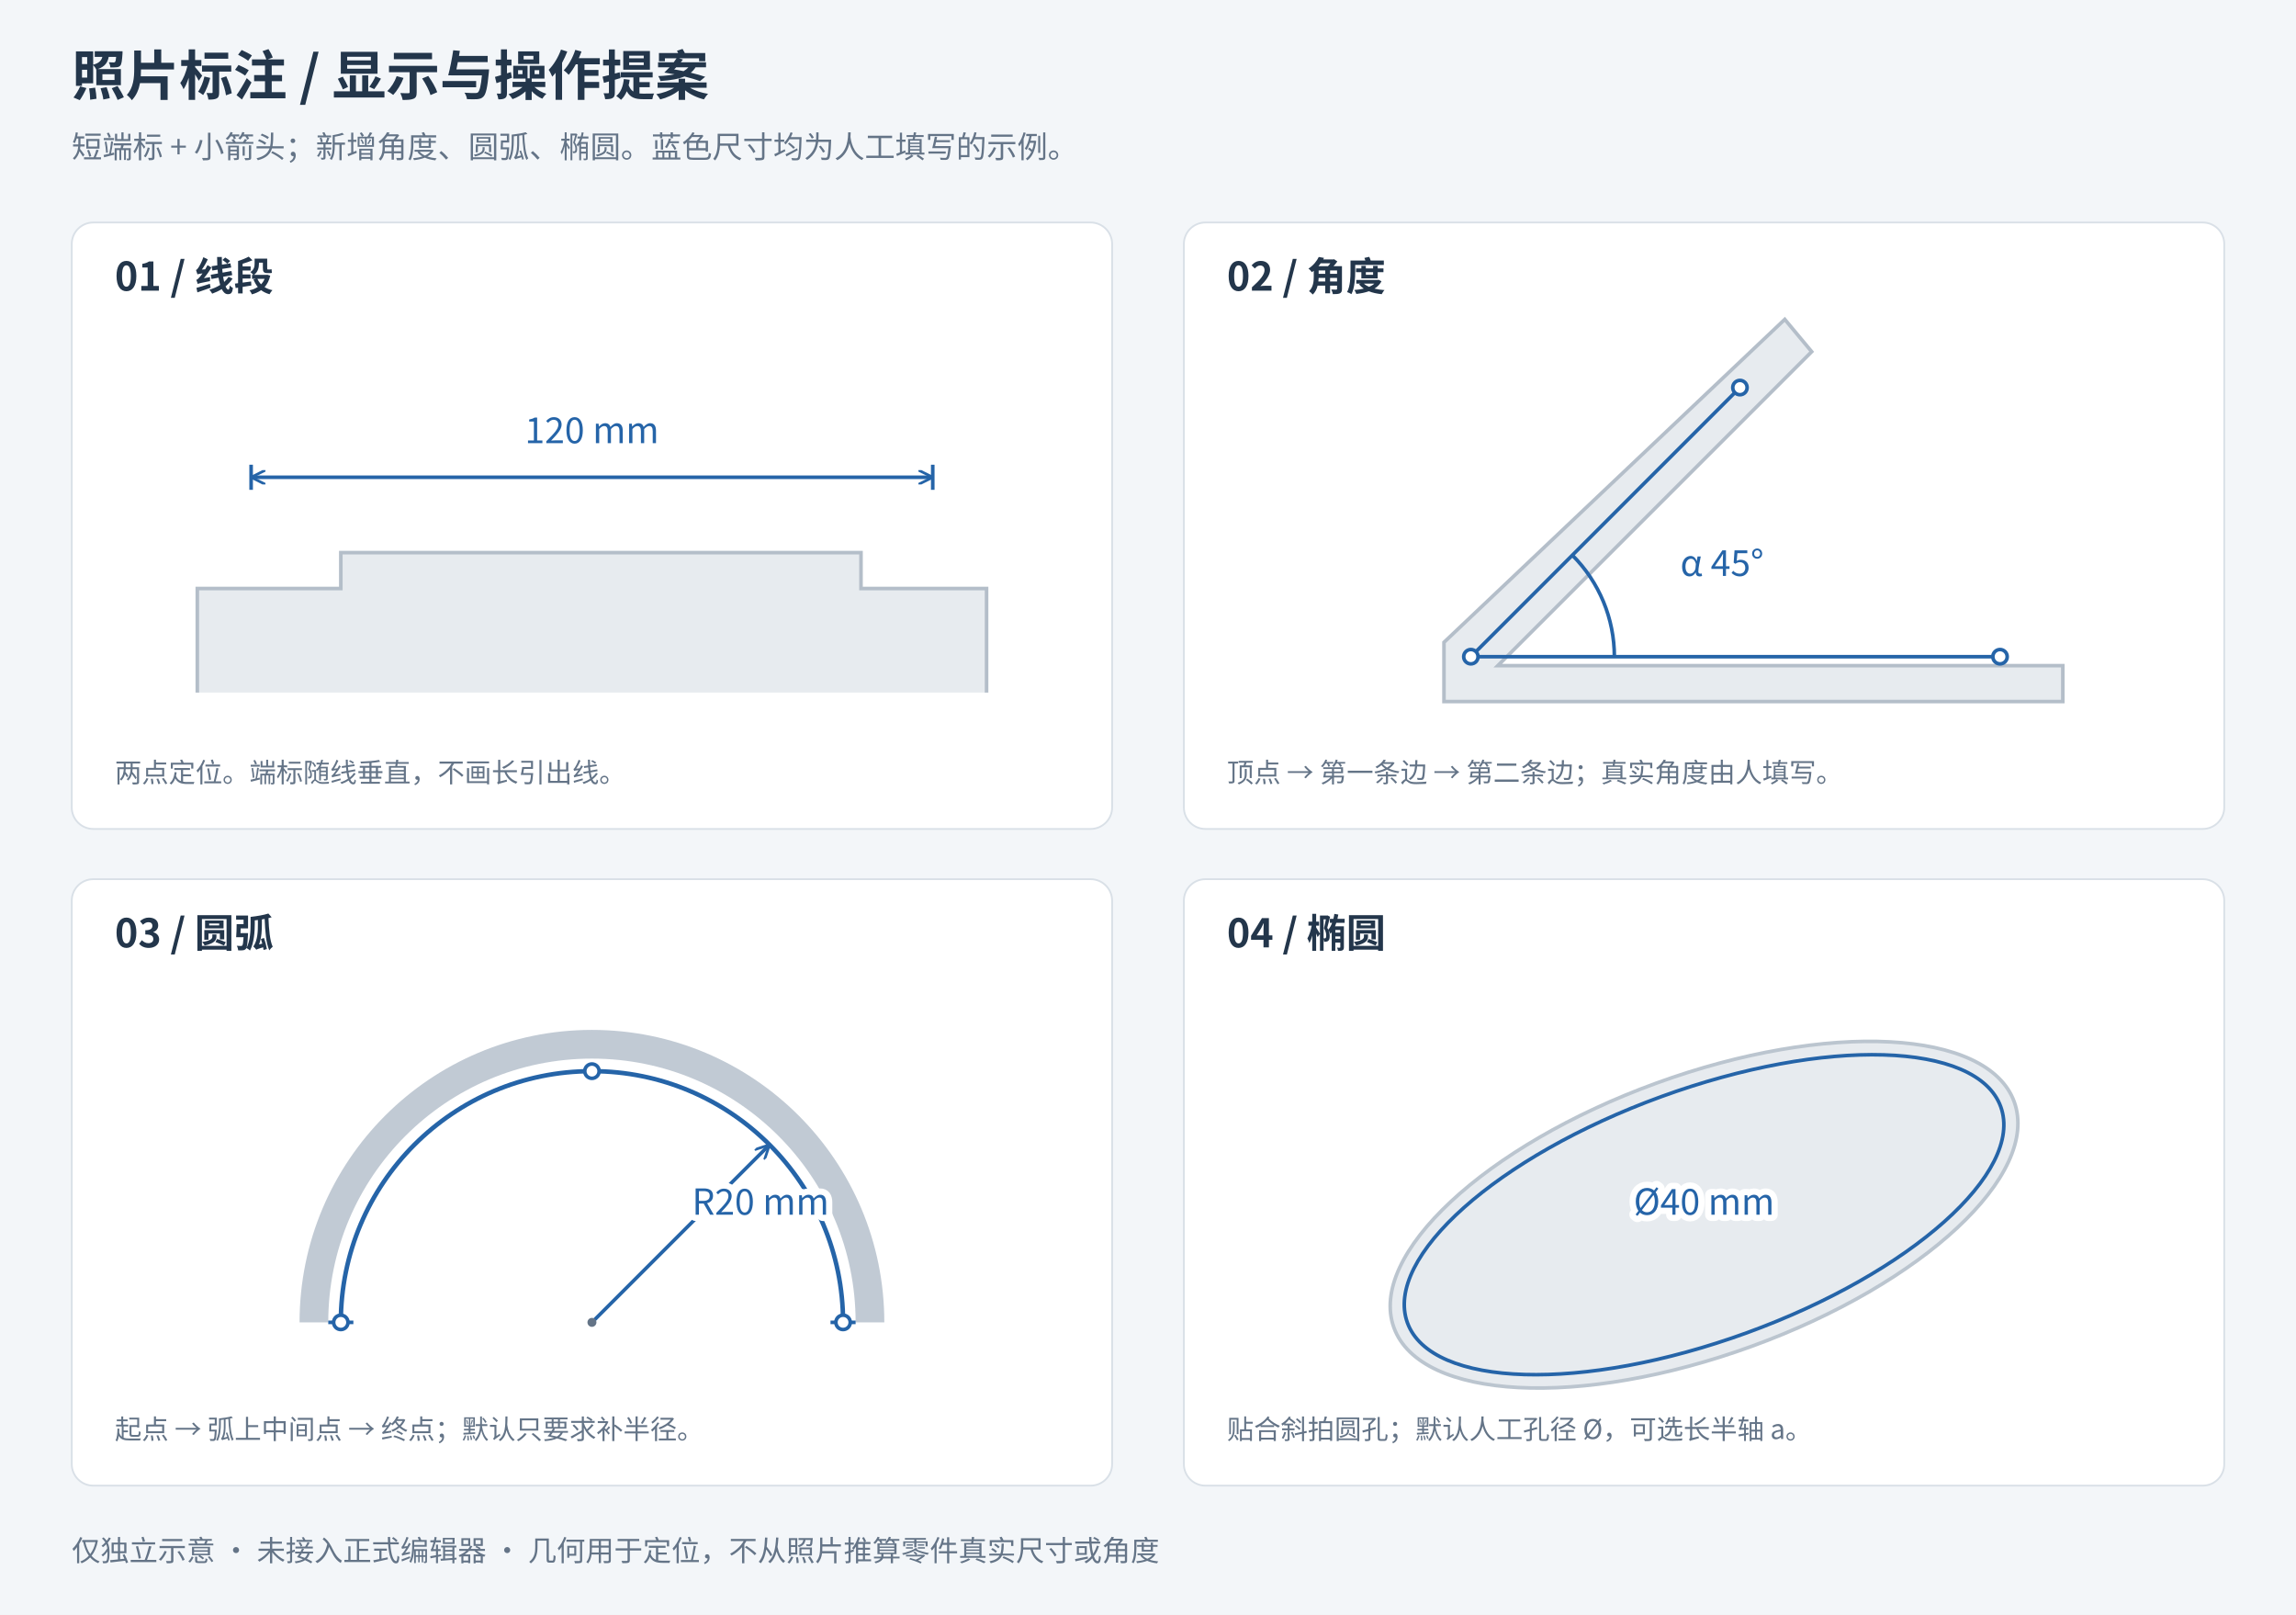
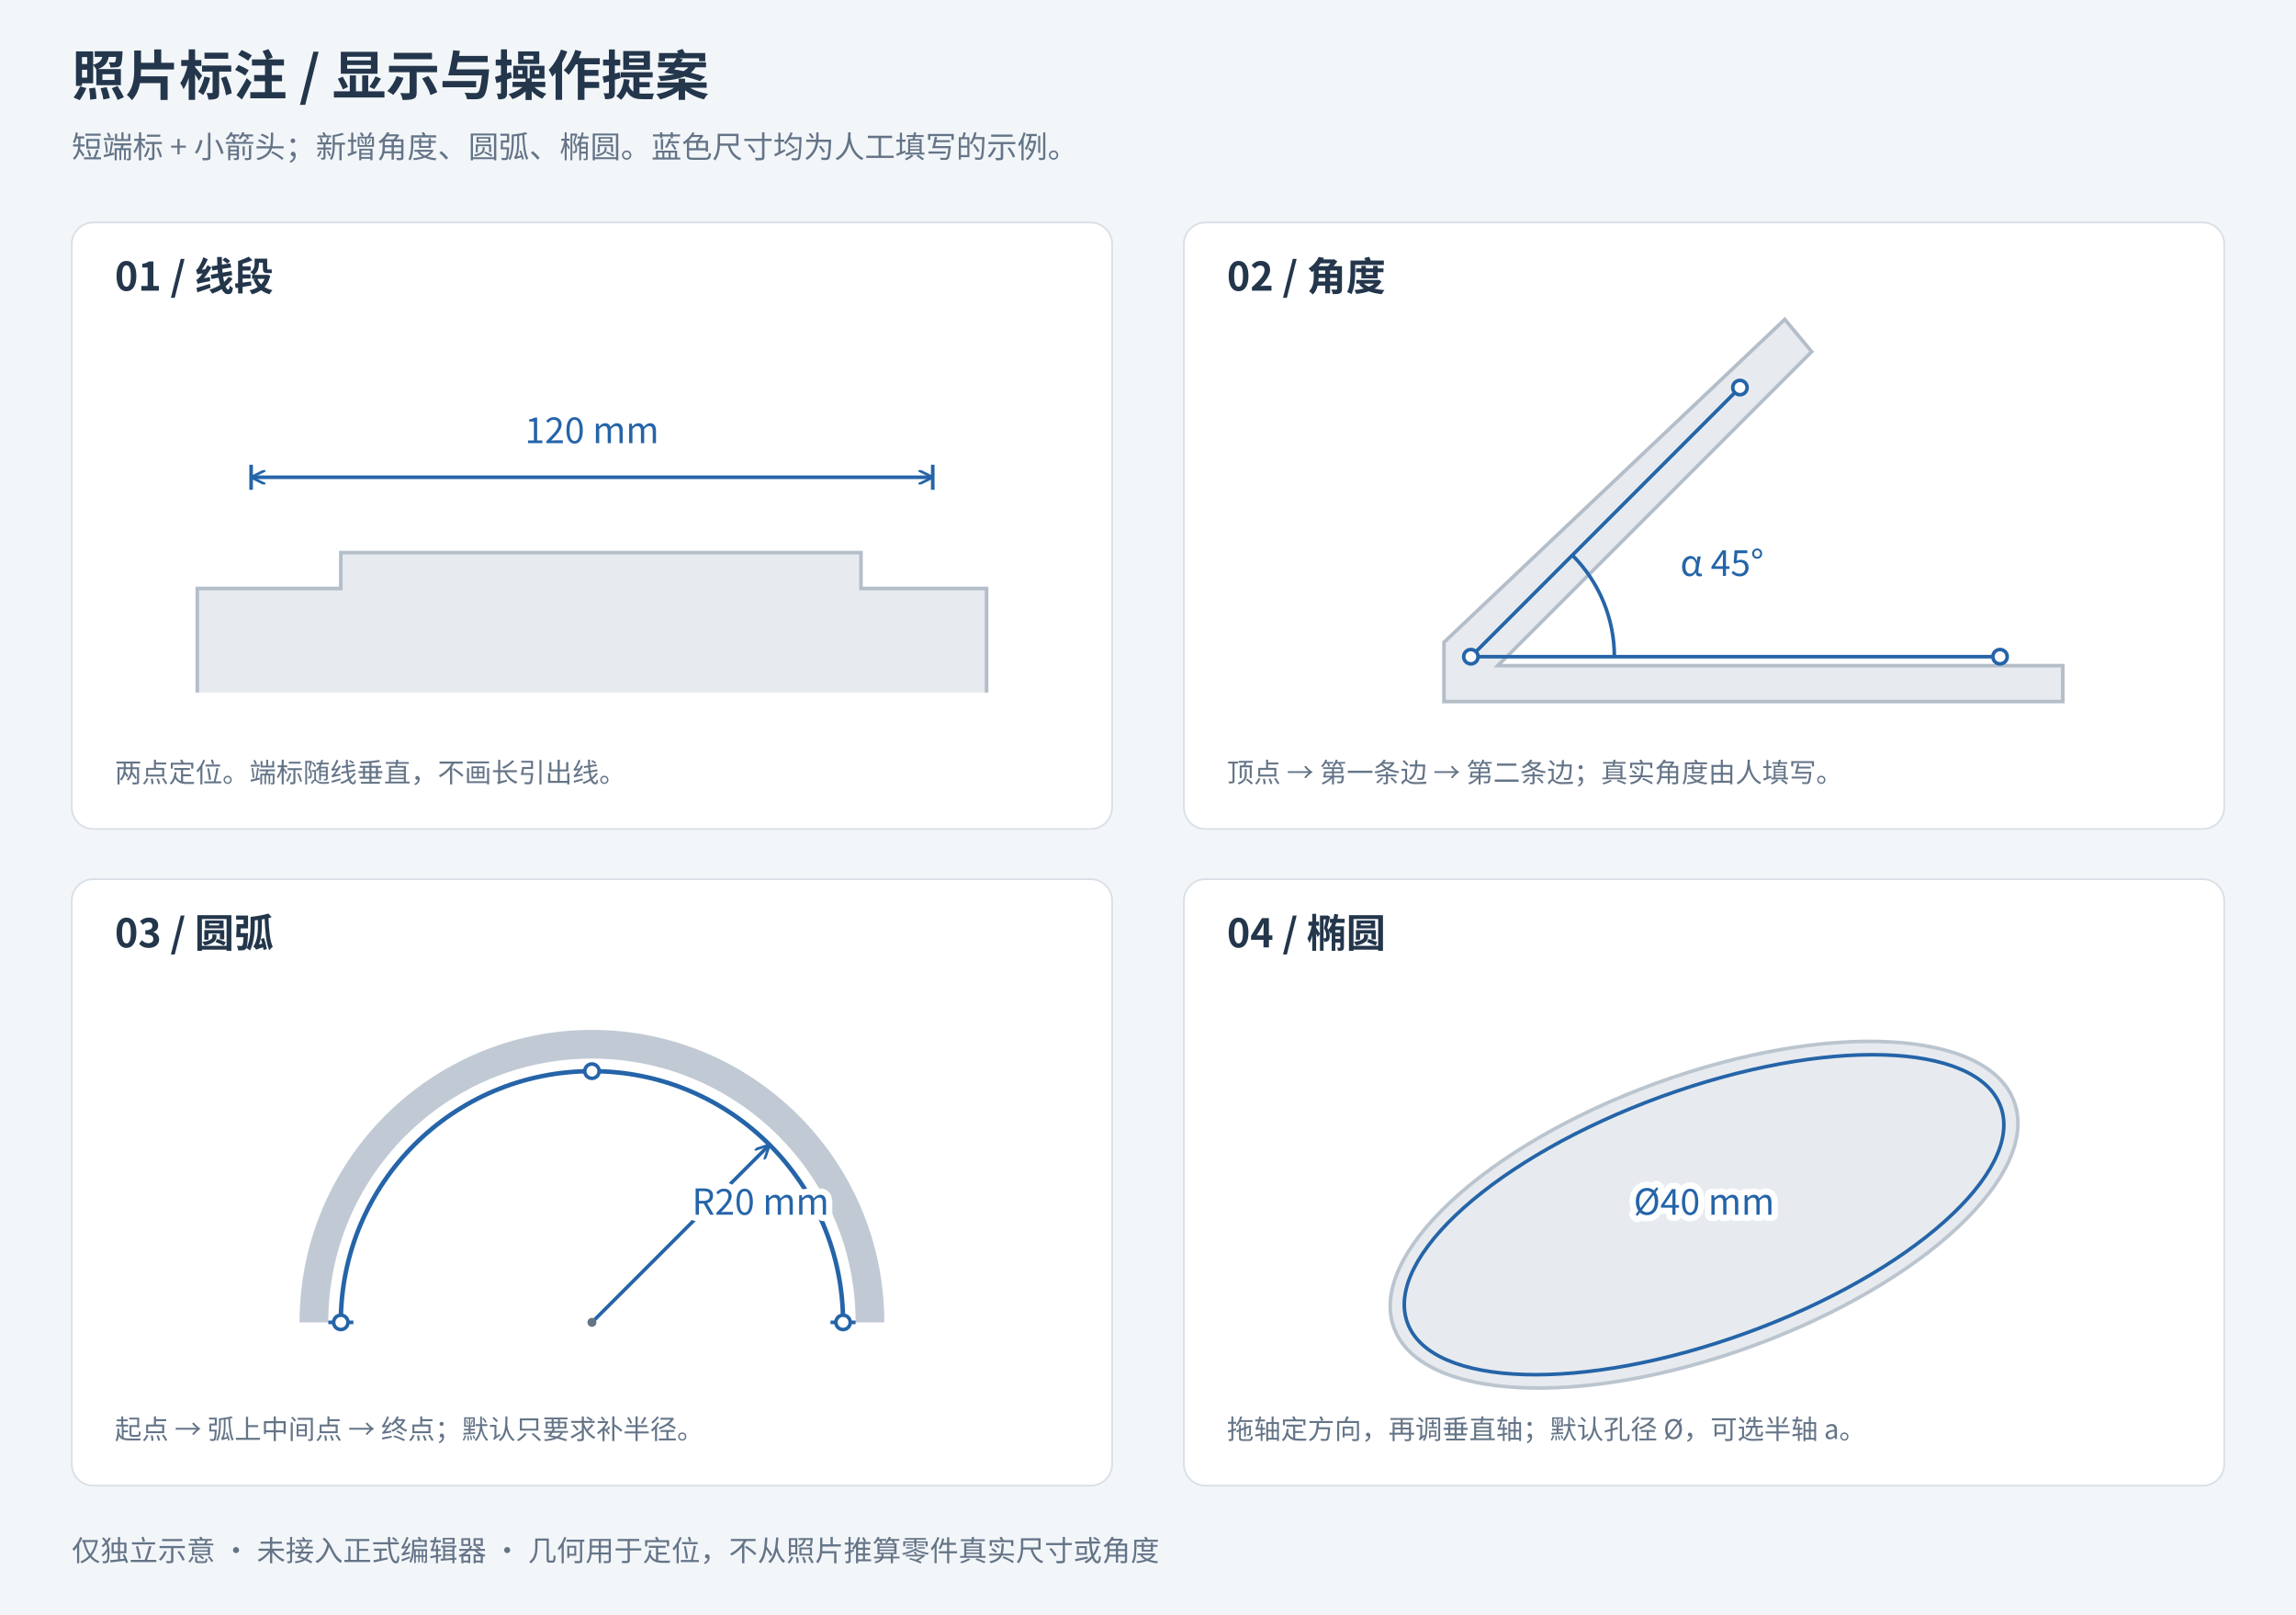
<svg xmlns="http://www.w3.org/2000/svg" width="1280" height="900" viewBox="0 0 1280 900">
  <style>text{font-family:'Microsoft YaHei','Noto Sans CJK SC',sans-serif}</style>
  <defs>
    <marker id="arrow" viewBox="0 0 8 8" refX="8" refY="4" markerWidth="8" markerHeight="8" orient="auto-start-reverse" markerUnits="userSpaceOnUse">
      <path d="M0 0L8 4L0 8" fill="none" stroke="#2564a8" stroke-width="1.5" />
    </marker>
  </defs>
  <rect width="1280" height="900" fill="#f3f6f9" />
  <text x="40" y="53" font-size="30" font-weight="600" fill="#23364b">照片标注 / 显示与操作提案</text>
  <text x="40" y="88" font-size="17" fill="#647487">短端标 + 小箭头；新增角度、圆弧、椭圆。蓝色尺寸均为人工填写的示例。</text>
  <g transform="translate(40 124)">
    <rect width="580" height="338" rx="12" fill="#fff" stroke="#d9e0e7" />
    <text x="24" y="38" font-size="22" font-weight="600" fill="#23364b">01 / 线段</text>
    <g transform="translate(0 42)">
      <path d="M70 220V162H150V142H440V162H510V220" fill="#e7ebef" stroke="#b4bec9" stroke-width="2" />
      <line x1="100" y1="100" x2="480" y2="100" stroke="#2564a8" stroke-width="2" marker-start="url(#arrow)" marker-end="url(#arrow)" />
      <line x1="100" y1="93" x2="100" y2="107" stroke="#2564a8" stroke-width="2" />
      <line x1="480" y1="93" x2="480" y2="107" stroke="#2564a8" stroke-width="2" />
      <text x="290" y="81" font-size="20" fill="#2564a8" text-anchor="middle" paint-order="stroke" stroke="#fff" stroke-width="7" stroke-linejoin="round">120 mm</text>
    </g>
    <text x="24" y="312" font-size="15" fill="#647487">两点定位。端标随线垂直，不画长引出线。</text>
  </g>
  <g transform="translate(660 124)">
    <rect width="580" height="338" rx="12" fill="#fff" stroke="#d9e0e7" />
    <text x="24" y="38" font-size="22" font-weight="600" fill="#23364b">02 / 角度</text>
    <g transform="translate(0 42)">
      <path d="M145 215L145 192L335 12L350 30L175 205H490V225H145Z" fill="#e7ebef" stroke="#b4bec9" stroke-width="2" />
      <line x1="160" y1="200" x2="455" y2="200" stroke="#2564a8" stroke-width="2" />
      <line x1="160" y1="200" x2="310" y2="50" stroke="#2564a8" stroke-width="2" />
      <path d="M240 200A80 80 0 0 0 216.569 143.431" fill="none" stroke="#2564a8" stroke-width="2" />
      <circle cx="160" cy="200" r="4" fill="#fff" stroke="#2564a8" stroke-width="2" />
      <circle cx="310" cy="50" r="4" fill="#fff" stroke="#2564a8" stroke-width="2" />
      <circle cx="455" cy="200" r="4" fill="#fff" stroke="#2564a8" stroke-width="2" />
      <text x="300" y="155" font-size="20" fill="#2564a8" text-anchor="middle" paint-order="stroke" stroke="#fff" stroke-width="7" stroke-linejoin="round">α 45°</text>
    </g>
    <text x="24" y="312" font-size="15" fill="#647487">顶点 → 第一条边 → 第二条边；真实角度由人填写。</text>
  </g>
  <g transform="translate(40 490)">
    <rect width="580" height="338" rx="12" fill="#fff" stroke="#d9e0e7" />
    <text x="24" y="38" font-size="22" font-weight="600" fill="#23364b">03 / 圆弧</text>
    <g transform="translate(0 42)">
      <path d="M135 205A155 155 0 0 1 445 205" fill="none" stroke="#c1cad4" stroke-width="16" />
      <path d="M150 205A140 140 0 0 1 430 205" fill="none" stroke="#2564a8" stroke-width="2.5" />
      <line x1="290" y1="205" x2="389" y2="106" stroke="#2564a8" stroke-width="2" marker-end="url(#arrow)" />
      <line x1="143" y1="205" x2="157" y2="205" stroke="#2564a8" stroke-width="2" />
      <line x1="423" y1="205" x2="437" y2="205" stroke="#2564a8" stroke-width="2" />
      <circle cx="150" cy="205" r="4" fill="#fff" stroke="#2564a8" stroke-width="2" />
      <circle cx="290" cy="65" r="4" fill="#fff" stroke="#2564a8" stroke-width="2" />
      <circle cx="430" cy="205" r="4" fill="#fff" stroke="#2564a8" stroke-width="2" />
      <circle cx="290" cy="205" r="2.5" fill="#647487" />
      <text x="384" y="145" font-size="20" fill="#2564a8" text-anchor="middle" paint-order="stroke" stroke="#fff" stroke-width="7" stroke-linejoin="round">R20 mm</text>
    </g>
    <text x="24" y="312" font-size="15" fill="#647487">起点 → 弧上中间点 → 终点；默认只要求补半径。</text>
  </g>
  <g transform="translate(660 490)">
    <rect width="580" height="338" rx="12" fill="#fff" stroke="#d9e0e7" />
    <text x="24" y="38" font-size="22" font-weight="600" fill="#23364b">04 / 椭圆</text>
    <g transform="translate(0 42)">
      <ellipse cx="290" cy="145" rx="184" ry="78" transform="rotate(-20 290 145)" fill="#e7ebef" stroke="#bbc5cf" stroke-width="2" />
      <ellipse cx="290" cy="145" rx="176" ry="70" transform="rotate(-20 290 145)" fill="none" stroke="#2564a8" stroke-width="2" />
      <text x="290" y="145" font-size="20" fill="#2564a8" text-anchor="middle" paint-order="stroke" stroke="#fff" stroke-width="7" stroke-linejoin="round">Ø40 mm</text>
    </g>
-     <text x="24" y="312" font-size="15" fill="#647487">贴合斜拍圆孔；默认人工孔径 Ø，可选长半轴 a。</text>
+     <text x="24" y="312" font-size="15" fill="#647487">拖轴定方向，再调垂直轴；默认孔径 Ø，可选半轴 a。</text>
  </g>
  <text x="40" y="870" font-size="16" fill="#647487">仅独立示意 · 未接入正式编辑器 · 几何用于定位，不从照片推算零件真实尺寸或角度</text>
</svg>
